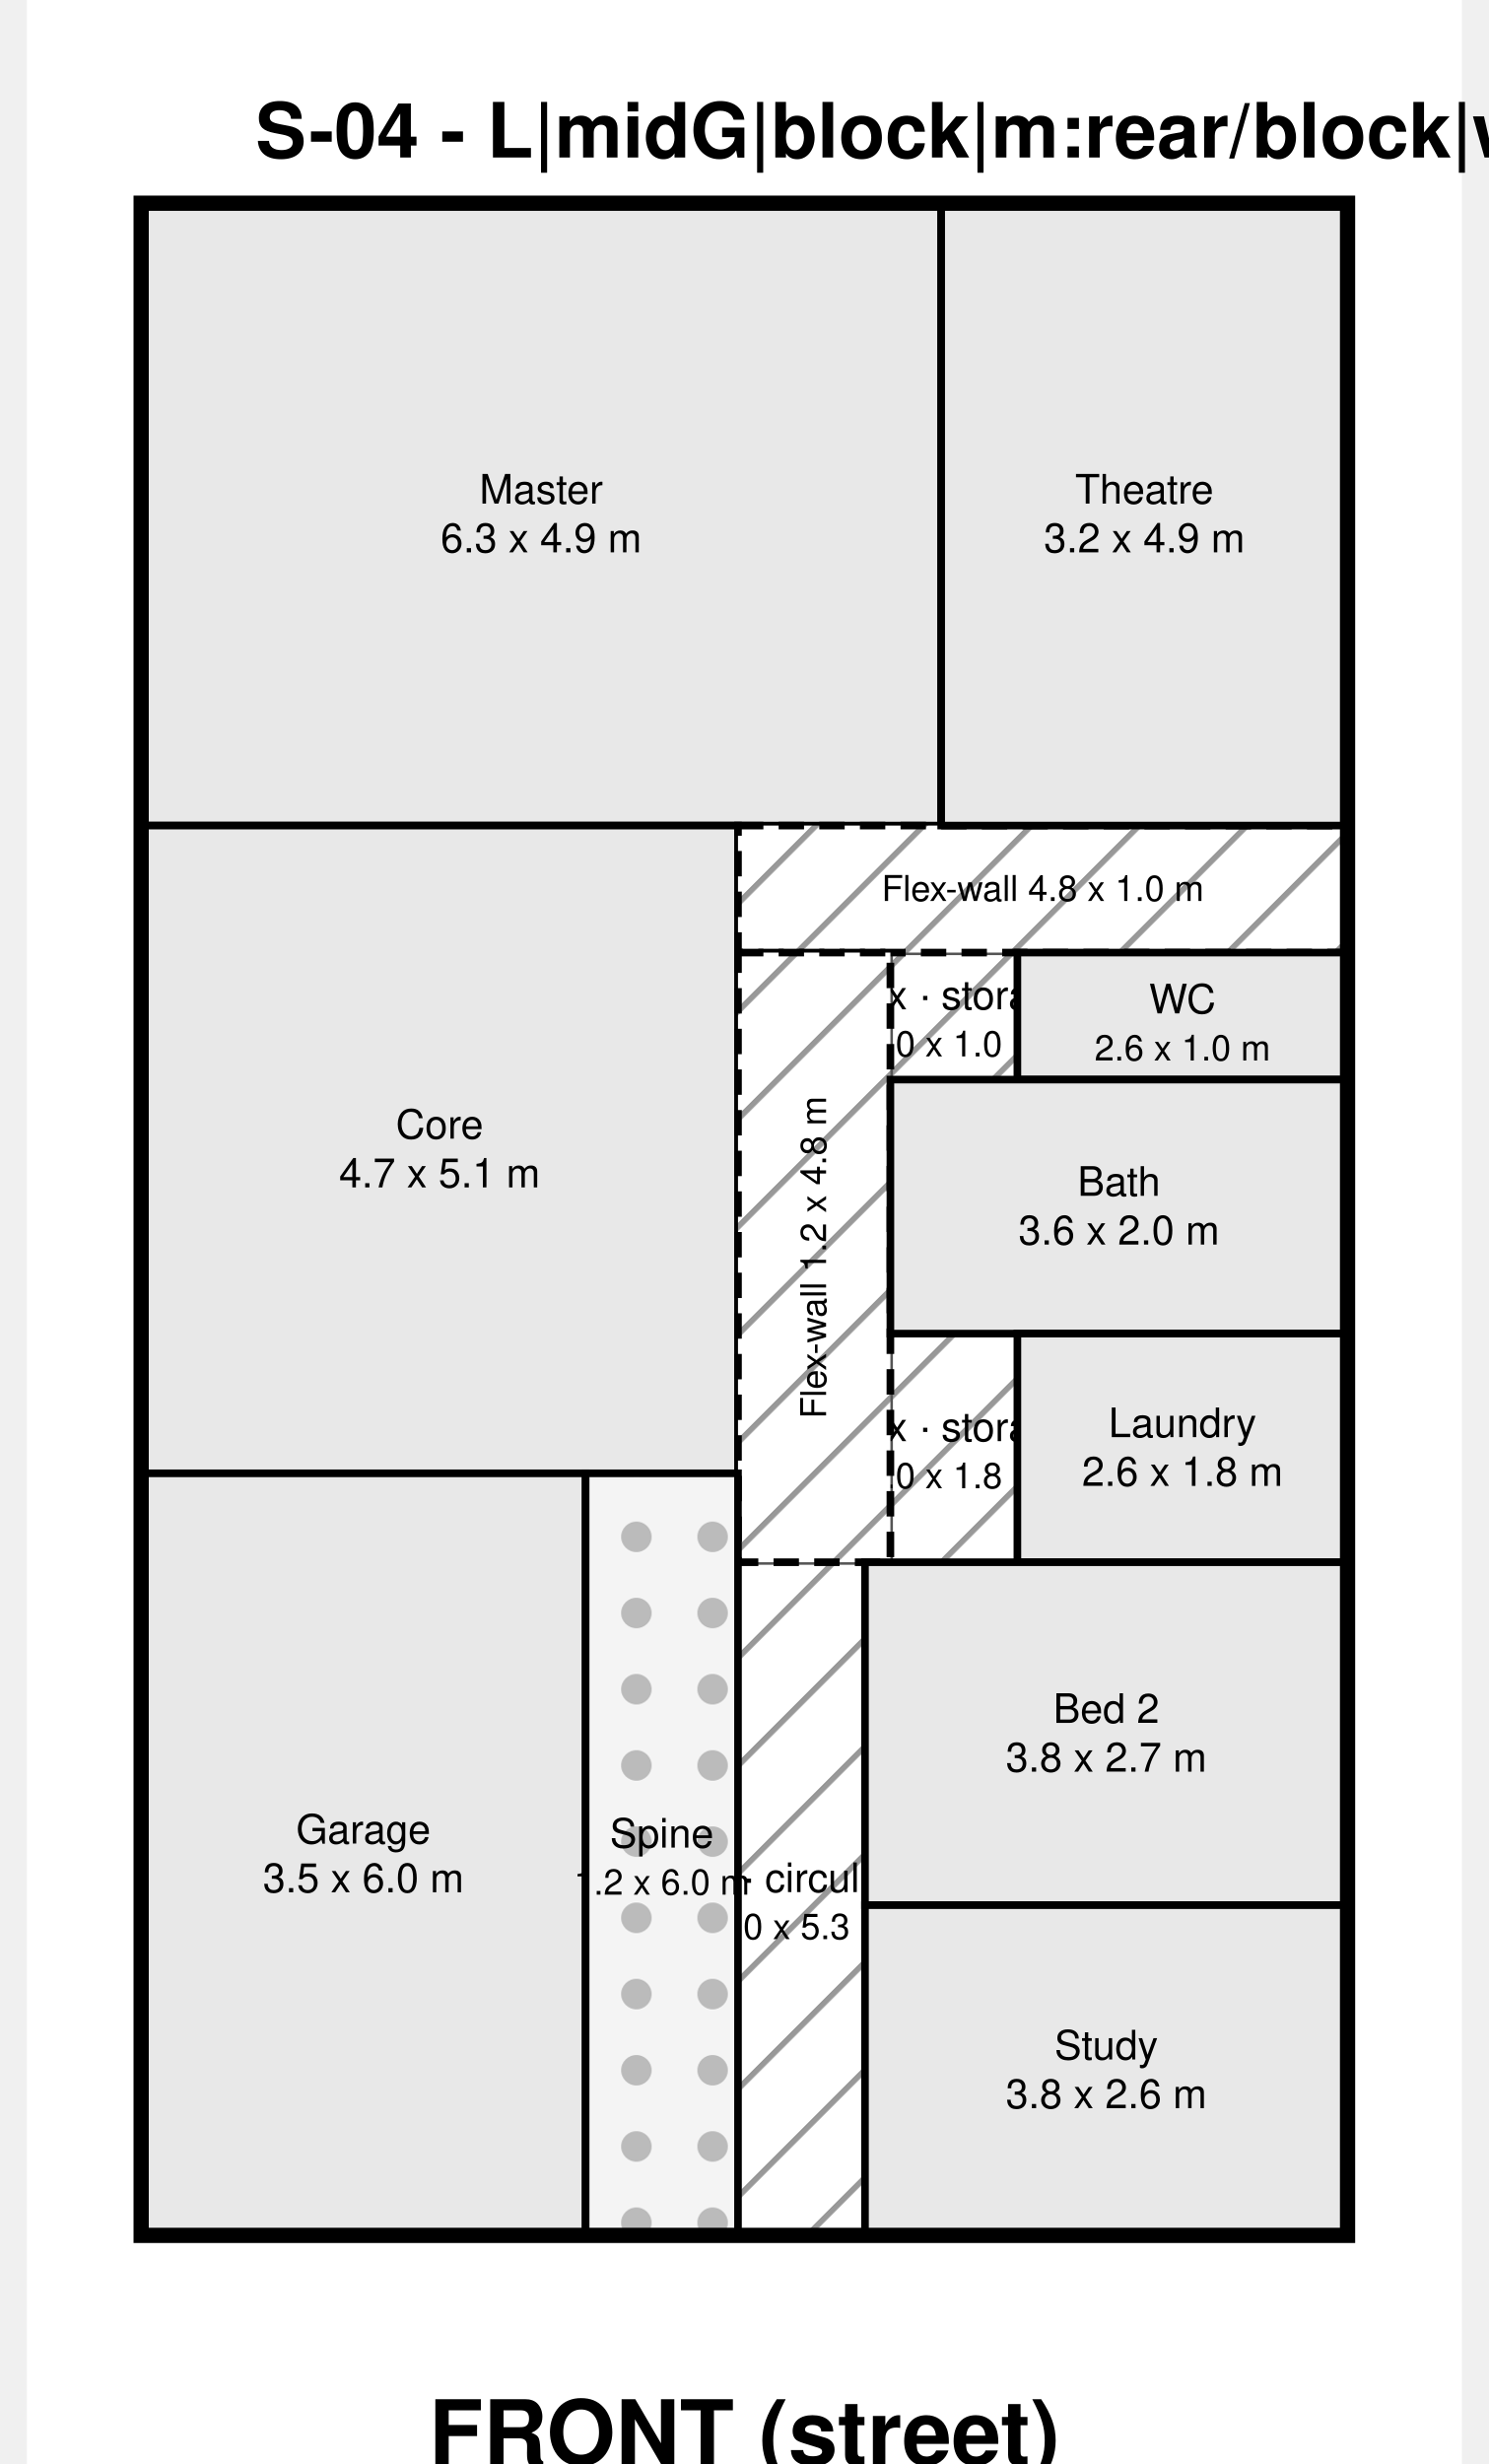
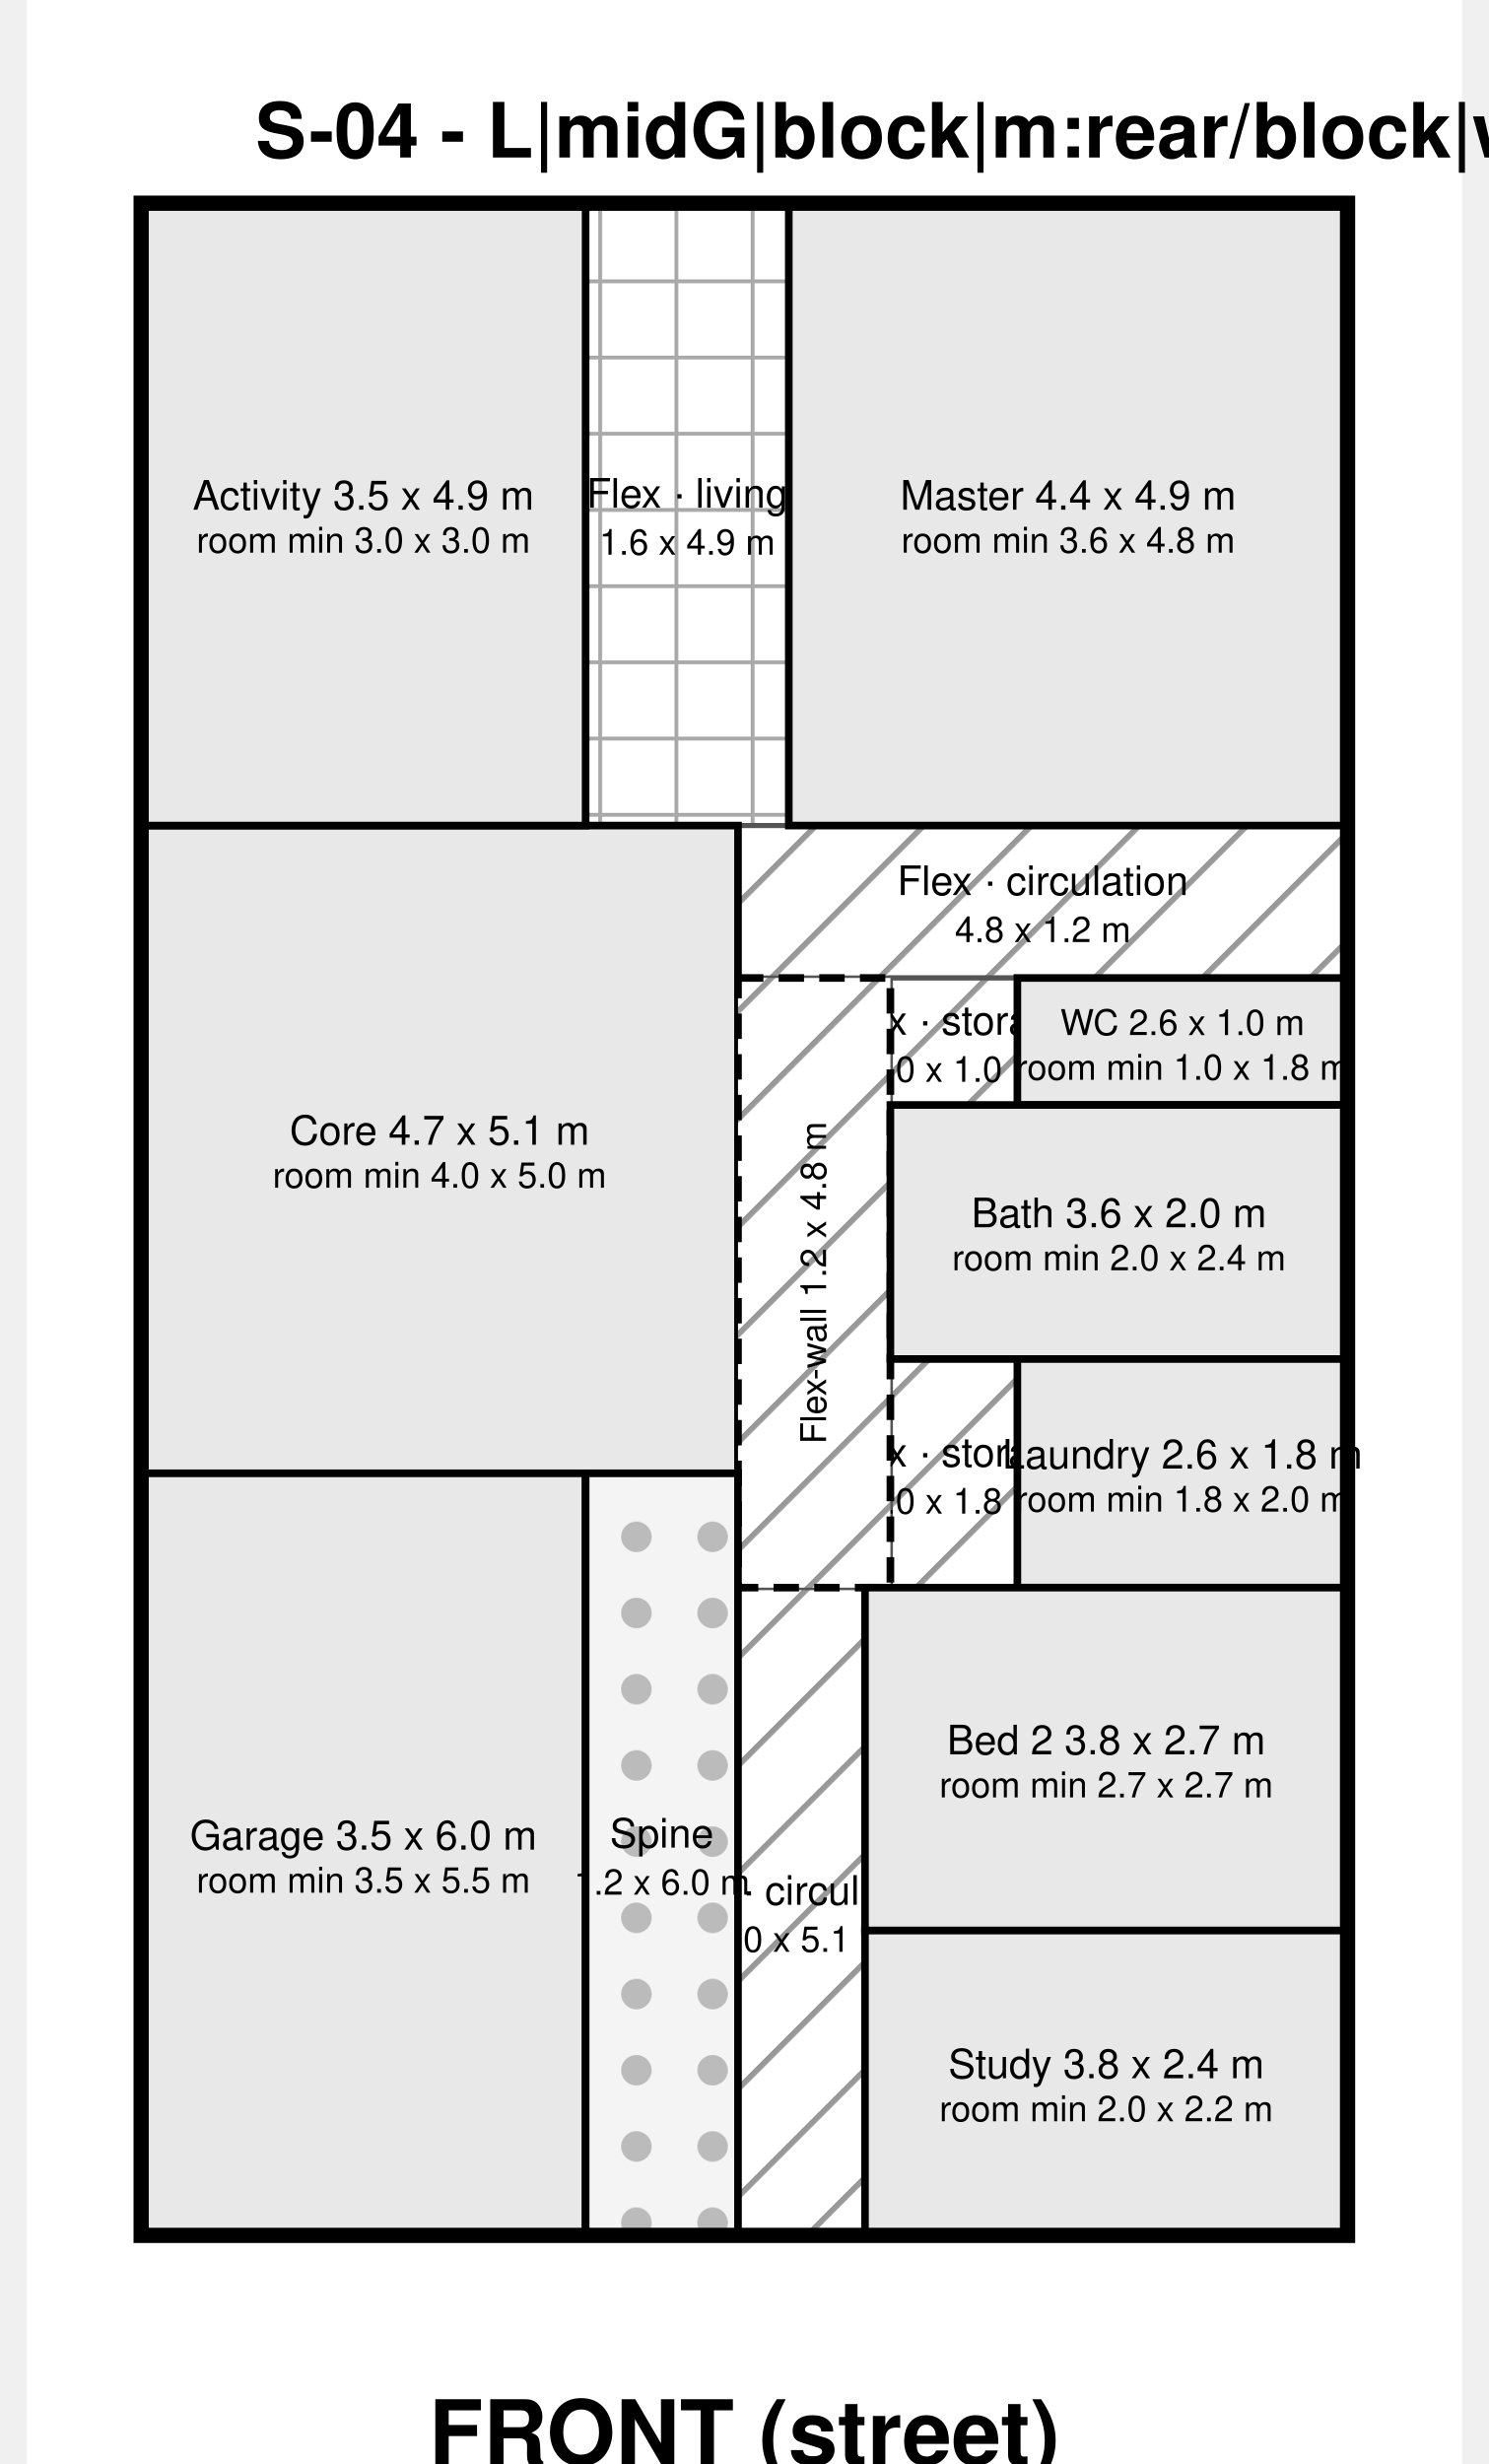
<svg xmlns="http://www.w3.org/2000/svg" width="565" height="935" viewBox="-900 -1600 11300 19400" font-family="Helvetica, Arial, sans-serif" fill="#000">
  <defs>
    <pattern id="hatch" width="600" height="600" patternUnits="userSpaceOnUse" patternTransform="rotate(45)">
      <rect width="600" height="600" fill="#ffffff" />
      <line x1="0" y1="0" x2="0" y2="600" stroke="#999" stroke-width="90" />
    </pattern>
    <pattern id="hatch2" width="500" height="500" patternUnits="userSpaceOnUse" patternTransform="rotate(-45)">
      <rect width="500" height="500" fill="#ffffff" />
      <line x1="0" y1="0" x2="0" y2="500" stroke="#666" stroke-width="70" />
    </pattern>
    <pattern id="hatch3" width="600" height="600" patternUnits="userSpaceOnUse">
      <rect width="600" height="600" fill="#ffffff" />
      <line x1="0" y1="0" x2="0" y2="600" stroke="#aaa" stroke-width="60" />
      <line x1="0" y1="0" x2="600" y2="0" stroke="#aaa" stroke-width="60" />
    </pattern>
    <pattern id="dots" width="600" height="600" patternUnits="userSpaceOnUse">
      <rect width="600" height="600" fill="#f4f4f4" />
      <circle cx="300" cy="300" r="120" fill="#bbb" />
    </pattern>
  </defs>
  <rect x="-900" y="-1600" width="11300" height="19400" fill="#ffffff" />
-   <text x="900" y="-360" font-size="600" font-weight="bold">S-04 - L|midG|block|m:rear/block|wet:split|rr:MF|fw|v2</text>
+   <text x="900" y="-360" font-size="600" font-weight="bold">S-04 - L|midG|block|m:rear/block|wet:split|rr:FM|fw|v3</text>
  <g>
-     <rect x="5900" y="5900" width="1000" height="1000" fill="url(#hatch)" stroke="#555" stroke-width="40" />
-     <text x="6400" y="6240" font-size="320" text-anchor="middle" dominant-baseline="middle">Flex · storage</text>
-     <text x="6400" y="6624" font-size="280" text-anchor="middle" dominant-baseline="middle">1.0 x 1.0 m</text>
+     <rect x="3500" y="0" width="1600" height="4900" fill="url(#hatch3)" stroke="#555" stroke-width="40" />
+     <text x="4300" y="2290" font-size="320" text-anchor="middle" dominant-baseline="middle">Flex · living</text>
+     <text x="4300" y="2674" font-size="280" text-anchor="middle" dominant-baseline="middle">1.6 x 4.9 m</text>
  </g>
  <g>
-     <rect x="5900" y="8900" width="1000" height="1800" fill="url(#hatch)" stroke="#555" stroke-width="40" />
-     <text x="6400" y="9640" font-size="320" text-anchor="middle" dominant-baseline="middle">Flex · storage</text>
-     <text x="6400" y="10024" font-size="280" text-anchor="middle" dominant-baseline="middle">1.0 x 1.8 m</text>
+     <rect x="4700" y="4900" width="4800" height="1200" fill="url(#hatch)" stroke="#555" stroke-width="40" />
+     <text x="7100" y="5340" font-size="320" text-anchor="middle" dominant-baseline="middle">Flex · circulation</text>
+     <text x="7100" y="5724" font-size="280" text-anchor="middle" dominant-baseline="middle">4.8 x 1.2 m</text>
  </g>
  <g>
-     <rect x="4700" y="10700" width="1000" height="5300" fill="url(#hatch)" stroke="#555" stroke-width="40" />
-     <text x="5200" y="13190" font-size="320" text-anchor="middle" dominant-baseline="middle">Flex · circulation</text>
-     <text x="5200" y="13574" font-size="280" text-anchor="middle" dominant-baseline="middle">1.0 x 5.3 m</text>
+     <rect x="5900" y="6100" width="1000" height="1000" fill="url(#hatch)" stroke="#555" stroke-width="40" />
+     <text x="6400" y="6440" font-size="320" text-anchor="middle" dominant-baseline="middle">Flex · storage</text>
+     <text x="6400" y="6824" font-size="280" text-anchor="middle" dominant-baseline="middle">1.0 x 1.0 m</text>
  </g>
  <g>
-     <rect x="0" y="0" width="6300" height="4900" fill="#e8e8e8" stroke="#000" stroke-width="60" />
-     <text x="3150" y="2258" font-size="320" text-anchor="middle" dominant-baseline="middle">Master</text>
-     <text x="3150" y="2642" font-size="320" text-anchor="middle" dominant-baseline="middle">6.3 x 4.9 m</text>
+     <rect x="5900" y="9100" width="1000" height="1800" fill="url(#hatch)" stroke="#555" stroke-width="40" />
+     <text x="6400" y="9840" font-size="320" text-anchor="middle" dominant-baseline="middle">Flex · storage</text>
+     <text x="6400" y="10224" font-size="280" text-anchor="middle" dominant-baseline="middle">1.0 x 1.8 m</text>
+   </g>
+   <g>
+     <rect x="4700" y="10900" width="1000" height="5100" fill="url(#hatch)" stroke="#555" stroke-width="40" />
+     <text x="5200" y="13290" font-size="320" text-anchor="middle" dominant-baseline="middle">Flex · circulation</text>
+     <text x="5200" y="13674" font-size="280" text-anchor="middle" dominant-baseline="middle">1.0 x 5.1 m</text>
+   </g>
+   <g>
+     <rect x="5100" y="0" width="4400" height="4900" fill="#e8e8e8" stroke="#000" stroke-width="60" />
+     <text x="7300" y="2306" font-size="320" text-anchor="middle" dominant-baseline="middle">Master 4.4 x 4.9 m</text>
+     <text x="7300" y="2658" font-size="280" text-anchor="middle" dominant-baseline="middle">room min 3.6 x 4.8 m</text>
  </g>
  <g>
    <rect x="0" y="4900" width="4700" height="5100" fill="#e8e8e8" stroke="#000" stroke-width="60" />
-     <text x="2350" y="7258" font-size="320" text-anchor="middle" dominant-baseline="middle">Core</text>
-     <text x="2350" y="7642" font-size="320" text-anchor="middle" dominant-baseline="middle">4.7 x 5.1 m</text>
+     <text x="2350" y="7306" font-size="320" text-anchor="middle" dominant-baseline="middle">Core 4.7 x 5.1 m</text>
+     <text x="2350" y="7658" font-size="280" text-anchor="middle" dominant-baseline="middle">room min 4.0 x 5.0 m</text>
  </g>
  <g>
    <rect x="0" y="10000" width="3500" height="6000" fill="#e8e8e8" stroke="#000" stroke-width="60" />
-     <text x="1750" y="12808" font-size="320" text-anchor="middle" dominant-baseline="middle">Garage</text>
-     <text x="1750" y="13192" font-size="320" text-anchor="middle" dominant-baseline="middle">3.5 x 6.0 m</text>
+     <text x="1750" y="12856" font-size="320" text-anchor="middle" dominant-baseline="middle">Garage 3.5 x 6.0 m</text>
+     <text x="1750" y="13208" font-size="280" text-anchor="middle" dominant-baseline="middle">room min 3.5 x 5.5 m</text>
  </g>
  <g>
-     <rect x="4700" y="4900" width="4800" height="1000" fill="url(#hatch)" stroke="#000" stroke-width="60" stroke-dasharray="200 120" />
-     <text x="7100" y="5400" font-size="280" text-anchor="middle" dominant-baseline="middle">Flex-wall 4.8 x 1.0 m</text>
+     <rect x="4700" y="6100" width="1200" height="4800" fill="url(#hatch)" stroke="#000" stroke-width="60" stroke-dasharray="200 120" />
+     <text transform="translate(5300 8500) rotate(-90)" font-size="280" text-anchor="middle" dominant-baseline="middle">Flex-wall 1.2 x 4.8 m</text>
  </g>
  <g>
-     <rect x="4700" y="5900" width="1200" height="4800" fill="url(#hatch)" stroke="#000" stroke-width="60" stroke-dasharray="200 120" />
-     <text transform="translate(5300 8300) rotate(-90)" font-size="280" text-anchor="middle" dominant-baseline="middle">Flex-wall 1.2 x 4.8 m</text>
+     <rect x="6900" y="6100" width="2600" height="1000" fill="#e8e8e8" stroke="#000" stroke-width="60" />
+     <text x="8200" y="6456" font-size="280" text-anchor="middle" dominant-baseline="middle">WC 2.6 x 1.0 m</text>
+     <text x="8200" y="6808" font-size="280" text-anchor="middle" dominant-baseline="middle">room min 1.0 x 1.8 m</text>
  </g>
  <g>
-     <rect x="6900" y="5900" width="2600" height="1000" fill="#e8e8e8" stroke="#000" stroke-width="60" />
-     <text x="8200" y="6272" font-size="320" text-anchor="middle" dominant-baseline="middle">WC</text>
-     <text x="8200" y="6656" font-size="280" text-anchor="middle" dominant-baseline="middle">2.6 x 1.0 m</text>
+     <rect x="5900" y="7100" width="3600" height="2000" fill="#e8e8e8" stroke="#000" stroke-width="60" />
+     <text x="7700" y="7956" font-size="320" text-anchor="middle" dominant-baseline="middle">Bath 3.6 x 2.0 m</text>
+     <text x="7700" y="8308" font-size="280" text-anchor="middle" dominant-baseline="middle">room min 2.0 x 2.4 m</text>
  </g>
  <g>
-     <rect x="5900" y="6900" width="3600" height="2000" fill="#e8e8e8" stroke="#000" stroke-width="60" />
-     <text x="7700" y="7708" font-size="320" text-anchor="middle" dominant-baseline="middle">Bath</text>
-     <text x="7700" y="8092" font-size="320" text-anchor="middle" dominant-baseline="middle">3.6 x 2.0 m</text>
+     <rect x="6900" y="9100" width="2600" height="1800" fill="#e8e8e8" stroke="#000" stroke-width="60" />
+     <text x="8200" y="9856" font-size="320" text-anchor="middle" dominant-baseline="middle">Laundry 2.6 x 1.8 m</text>
+     <text x="8200" y="10208" font-size="280" text-anchor="middle" dominant-baseline="middle">room min 1.8 x 2.0 m</text>
  </g>
  <g>
-     <rect x="6900" y="8900" width="2600" height="1800" fill="#e8e8e8" stroke="#000" stroke-width="60" />
-     <text x="8200" y="9608" font-size="320" text-anchor="middle" dominant-baseline="middle">Laundry</text>
-     <text x="8200" y="9992" font-size="320" text-anchor="middle" dominant-baseline="middle">2.6 x 1.8 m</text>
+     <rect x="5700" y="10900" width="3800" height="2700" fill="#e8e8e8" stroke="#000" stroke-width="60" />
+     <text x="7600" y="12106" font-size="320" text-anchor="middle" dominant-baseline="middle">Bed 2 3.8 x 2.7 m</text>
+     <text x="7600" y="12458" font-size="280" text-anchor="middle" dominant-baseline="middle">room min 2.7 x 2.7 m</text>
  </g>
  <g>
-     <rect x="5700" y="10700" width="3800" height="2700" fill="#e8e8e8" stroke="#000" stroke-width="60" />
-     <text x="7600" y="11858" font-size="320" text-anchor="middle" dominant-baseline="middle">Bed 2</text>
-     <text x="7600" y="12242" font-size="320" text-anchor="middle" dominant-baseline="middle">3.8 x 2.7 m</text>
+     <rect x="0" y="0" width="3500" height="4900" fill="#e8e8e8" stroke="#000" stroke-width="60" />
+     <text x="1750" y="2306" font-size="320" text-anchor="middle" dominant-baseline="middle">Activity 3.5 x 4.9 m</text>
+     <text x="1750" y="2658" font-size="280" text-anchor="middle" dominant-baseline="middle">room min 3.0 x 3.0 m</text>
  </g>
  <g>
-     <rect x="6300" y="0" width="3200" height="4900" fill="#e8e8e8" stroke="#000" stroke-width="60" />
-     <text x="7900" y="2258" font-size="320" text-anchor="middle" dominant-baseline="middle">Theatre</text>
-     <text x="7900" y="2642" font-size="320" text-anchor="middle" dominant-baseline="middle">3.2 x 4.9 m</text>
-   </g>
-   <g>
-     <rect x="5700" y="13400" width="3800" height="2600" fill="#e8e8e8" stroke="#000" stroke-width="60" />
-     <text x="7600" y="14508" font-size="320" text-anchor="middle" dominant-baseline="middle">Study</text>
-     <text x="7600" y="14892" font-size="320" text-anchor="middle" dominant-baseline="middle">3.8 x 2.6 m</text>
+     <rect x="5700" y="13600" width="3800" height="2400" fill="#e8e8e8" stroke="#000" stroke-width="60" />
+     <text x="7600" y="14656" font-size="320" text-anchor="middle" dominant-baseline="middle">Study 3.8 x 2.4 m</text>
+     <text x="7600" y="15008" font-size="280" text-anchor="middle" dominant-baseline="middle">room min 2.0 x 2.2 m</text>
  </g>
  <g>
    <rect x="3500" y="10000" width="1200" height="6000" fill="url(#dots)" stroke="#000" stroke-width="60" />
    <text x="4100" y="12840" font-size="320" text-anchor="middle" dominant-baseline="middle">Spine</text>
    <text x="4100" y="13224" font-size="280" text-anchor="middle" dominant-baseline="middle">1.2 x 6.0 m</text>
  </g>
  <rect x="0" y="0" width="9500" height="16000" fill="none" stroke="#000" stroke-width="120" />
  <text x="4750" y="17800" font-size="700" text-anchor="middle" font-weight="bold">FRONT (street)</text>
</svg>
